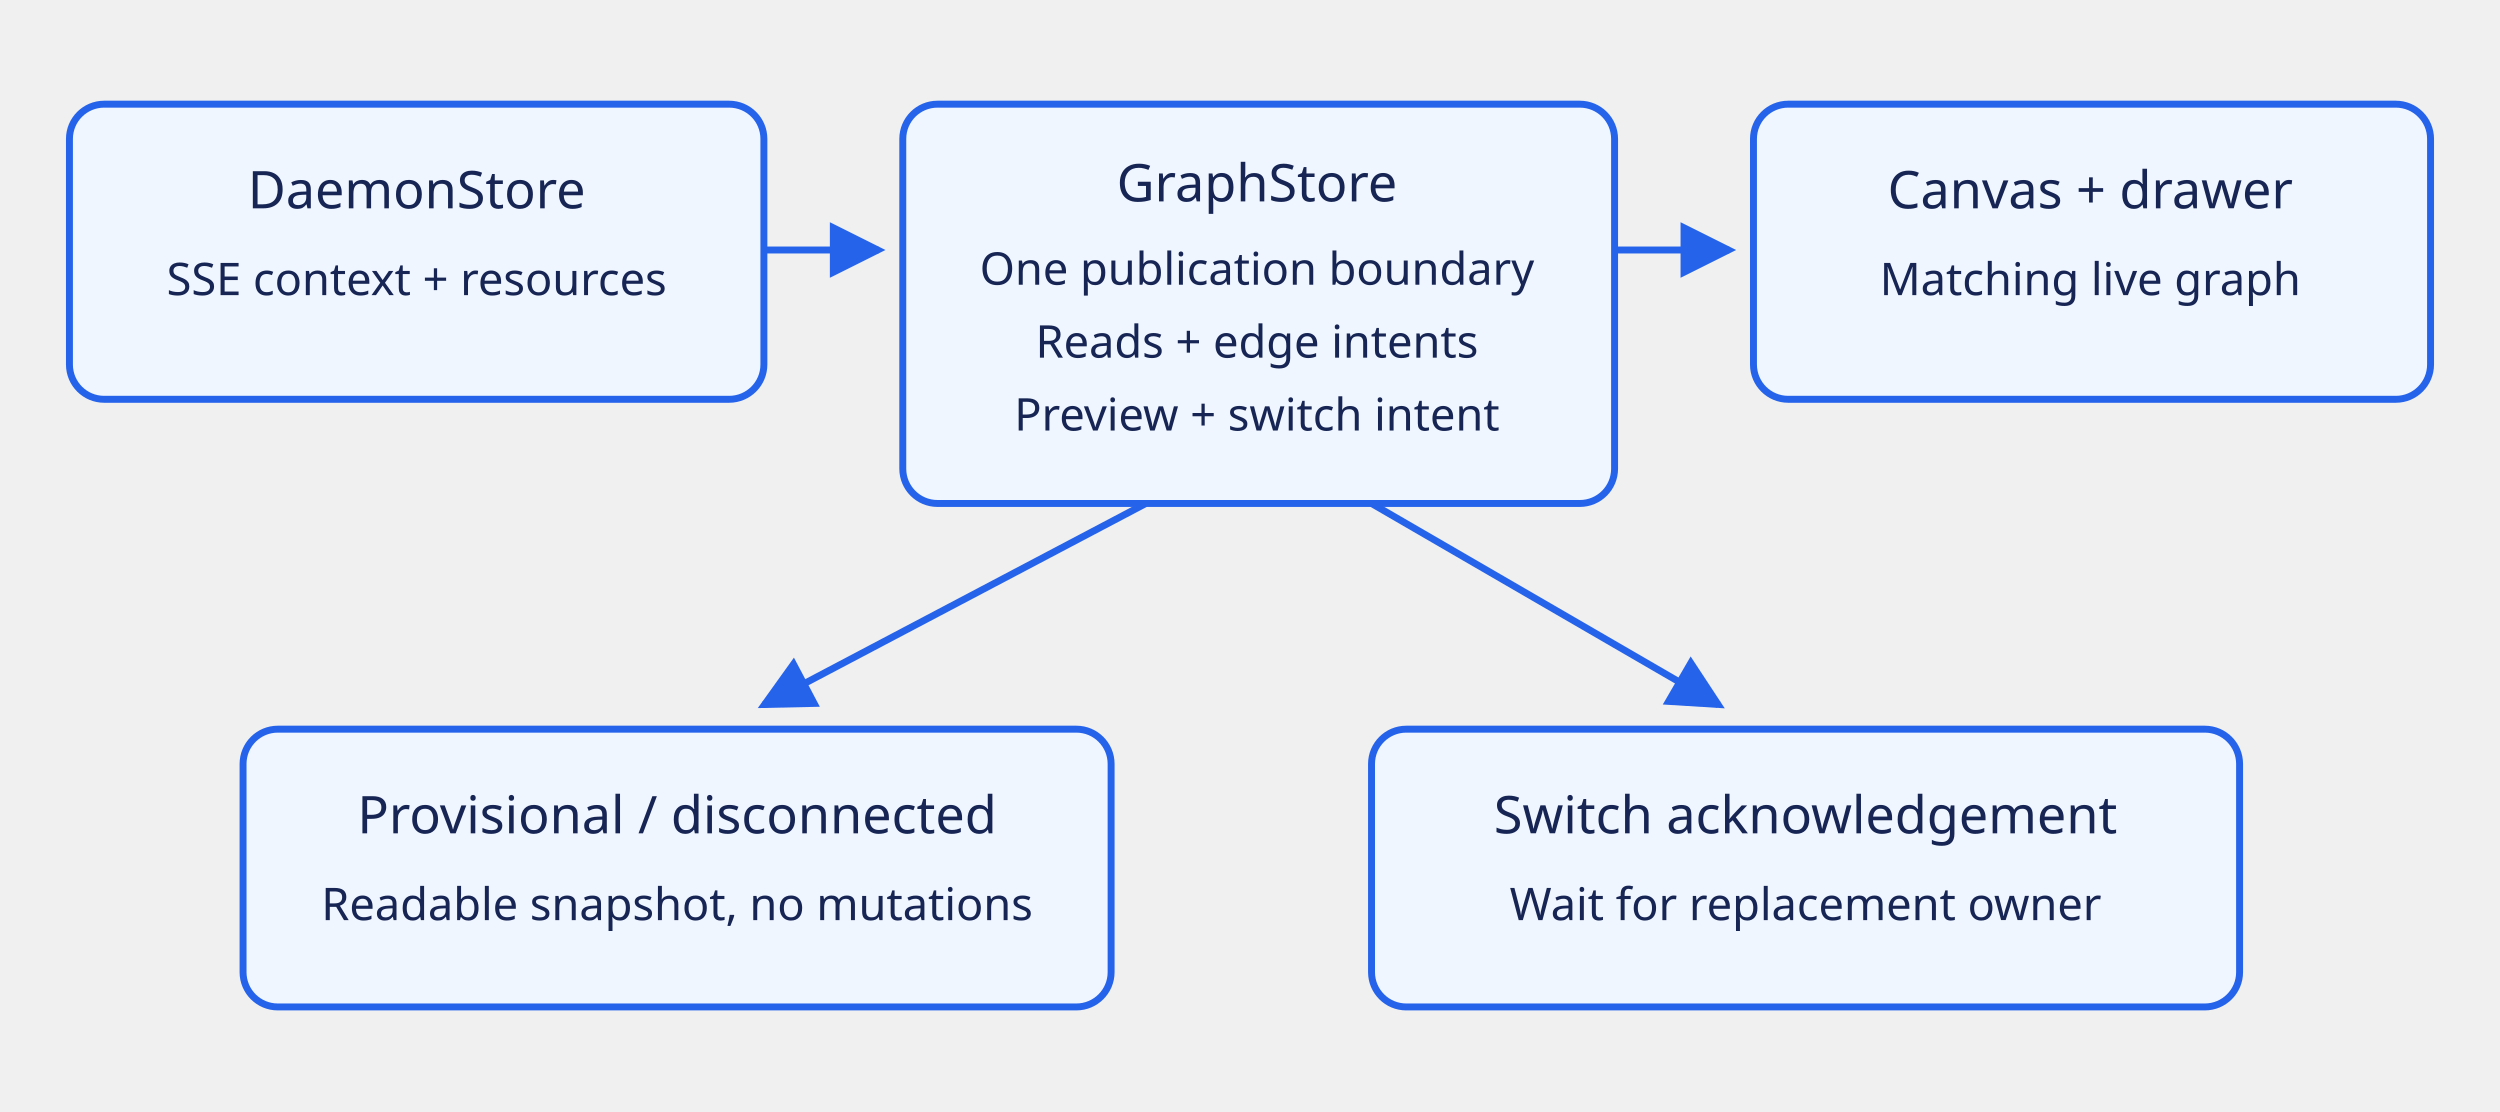
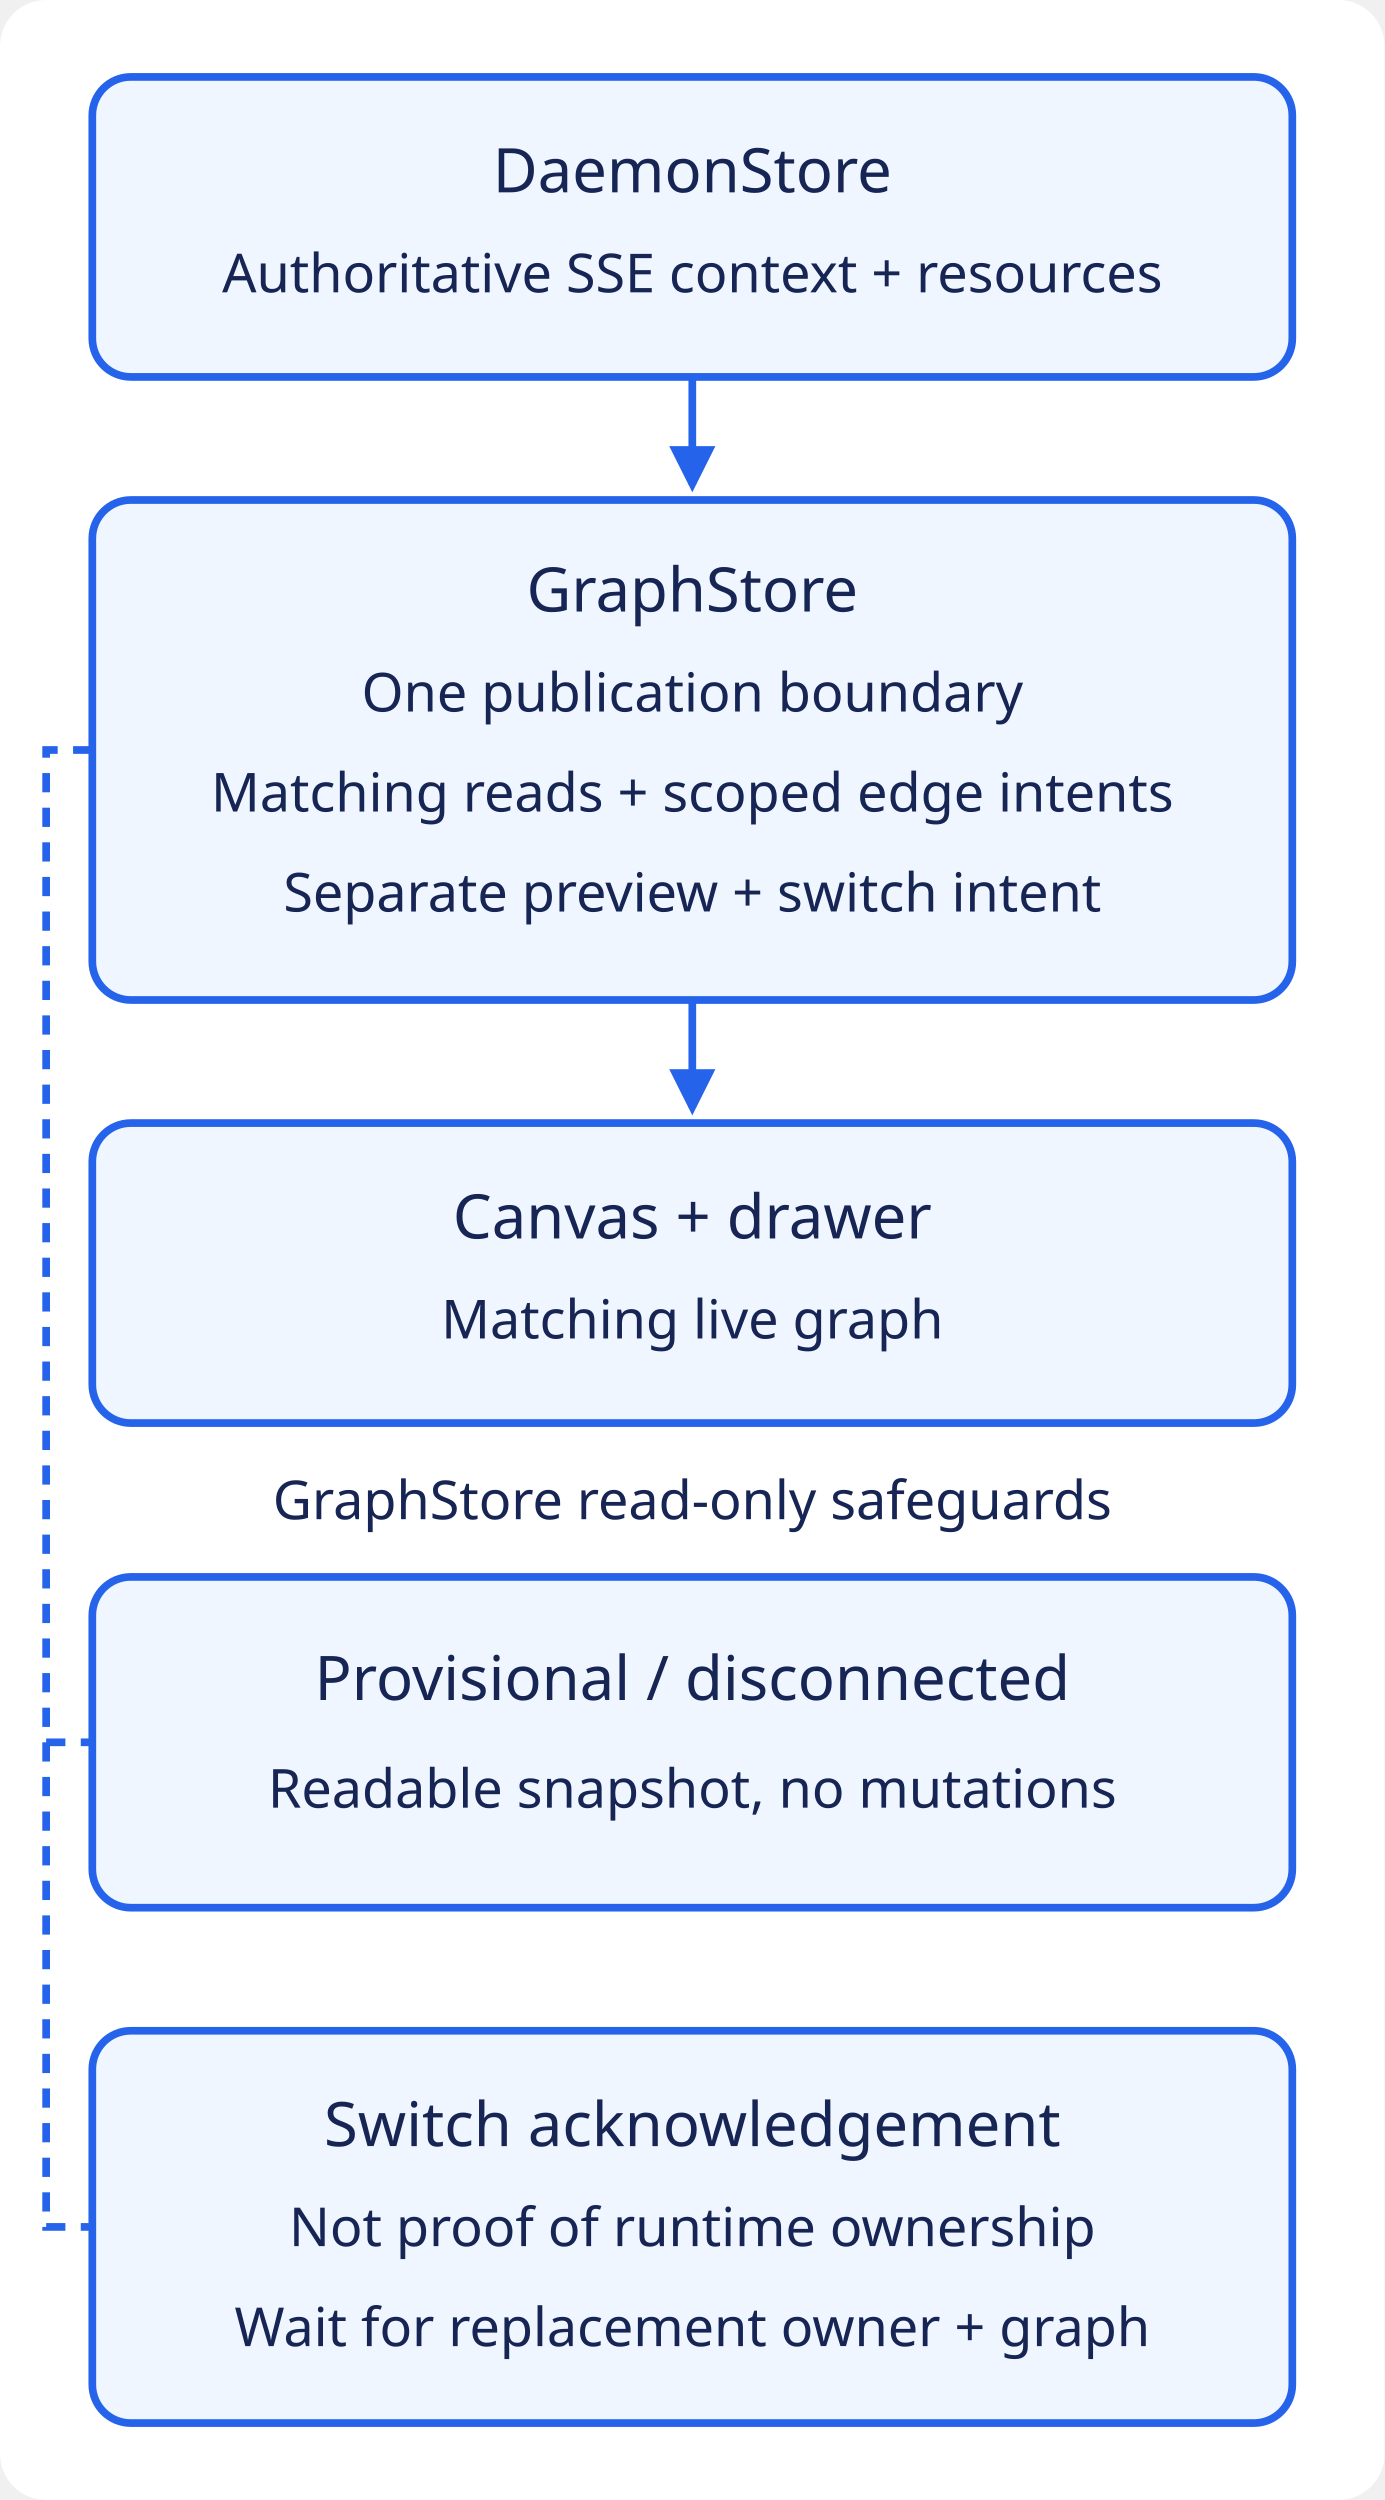
- <svg xmlns="http://www.w3.org/2000/svg" width="720" height="320" viewBox="0 0 720 320" role="img" aria-labelledby="title desc">
-   <style>text{font:15px system-ui,sans-serif;fill:#172554}.box{fill:#eff6ff;stroke:#2563eb;stroke-width:2}.sub{font-size:13px}.line{fill:none;stroke:#2563eb;stroke-width:2}</style>
+ <svg xmlns="http://www.w3.org/2000/svg" viewBox="0 0 360 650" role="img" aria-labelledby="title desc">
+   <style>text{font:16px system-ui,sans-serif;fill:#172554;text-anchor:middle}.box{fill:#eff6ff;stroke:#2563eb;stroke-width:2}.sub{font-size:14px}.line{fill:none;stroke:#2563eb;stroke-width:2}</style>
  <defs>
-     <marker id="arrow" markerWidth="8" markerHeight="8" refX="7" refY="4" orient="auto">
-       <path d="M0 0L8 4L0 8" fill="#2563eb" />
+     <marker id="arrow" markerWidth="6" markerHeight="6" refX="5" refY="3" orient="auto">
+       <path d="M0 0L6 3L0 6" fill="#2563eb" />
    </marker>
  </defs>
-   <rect class="box" x="20" y="30" width="200" height="85" rx="10" />
-   <text x="120" y="60" text-anchor="middle">DaemonStore</text>
-   <text class="sub" x="120" y="85" text-anchor="middle">SSE context + resources</text>
-   <rect class="box" x="260" y="30" width="205" height="115" rx="10" />
-   <text x="362" y="58" text-anchor="middle">GraphStore</text>
-   <text class="sub" x="362" y="82" text-anchor="middle">One publication boundary</text>
-   <text class="sub" x="362" y="103" text-anchor="middle">Reads + edge intents</text>
-   <text class="sub" x="362" y="124" text-anchor="middle">Preview + switch intent</text>
-   <rect class="box" x="505" y="30" width="195" height="85" rx="10" />
-   <text x="602" y="60" text-anchor="middle">Canvas + drawer</text>
-   <text class="sub" x="602" y="85" text-anchor="middle">Matching live graph</text>
-   <path class="line" marker-end="url(#arrow)" d="M220 72H253" />
-   <path class="line" marker-end="url(#arrow)" d="M465 72H498" />
-   <rect class="box" x="70" y="210" width="250" height="80" rx="10" />
-   <text x="195" y="240" text-anchor="middle">Provisional / disconnected</text>
-   <text class="sub" x="195" y="265" text-anchor="middle">Readable snapshot, no mutations</text>
-   <rect class="box" x="395" y="210" width="250" height="80" rx="10" />
-   <text x="520" y="240" text-anchor="middle">Switch acknowledgement</text>
-   <text class="sub" x="520" y="265" text-anchor="middle">Wait for replacement owner</text>
-   <path class="line" marker-end="url(#arrow)" d="M330 145L220 203" />
-   <path class="line" marker-end="url(#arrow)" d="M395 145L495 203" />
+   <rect width="360" height="650" rx="12" fill="#fff" />
+   <g class="box">
+     <rect x="24" y="20" width="312" height="78" rx="10" />
+     <rect x="24" y="130" width="312" height="130" rx="10" />
+     <rect x="24" y="292" width="312" height="78" rx="10" />
+     <rect x="24" y="410" width="312" height="86" rx="10" />
+     <rect x="24" y="528" width="312" height="102" rx="10" />
+   </g>
+   <text x="180" y="50">DaemonStore</text>
+   <text class="sub" x="180" y="76">Authoritative SSE context + resources</text>
+   <text x="180" y="159">GraphStore</text>
+   <text class="sub" x="180" y="185">One publication boundary</text>
+   <text class="sub" x="180" y="211">Matching reads + scoped edge intents</text>
+   <text class="sub" x="180" y="237">Separate preview + switch intent</text>
+   <text x="180" y="322">Canvas + drawer</text>
+   <text class="sub" x="180" y="348">Matching live graph</text>
+   <text x="180" y="442">Provisional / disconnected</text>
+   <text class="sub" x="180" y="470">Readable snapshot, no mutations</text>
+   <text x="180" y="558">Switch acknowledgement</text>
+   <text class="sub" x="180" y="584">Not proof of runtime ownership</text>
+   <text class="sub" x="180" y="610">Wait for replacement owner + graph</text>
+   <g class="line" marker-end="url(#arrow)">
+     <path d="M180 98V126" />
+     <path d="M180 260V288" />
+   </g>
+   <path class="line" stroke-dasharray="5 4" d="M24 195H12V579H24M12 453H24" />
+   <text class="sub" x="180" y="395">GraphStore read-only safeguards</text>
</svg>
